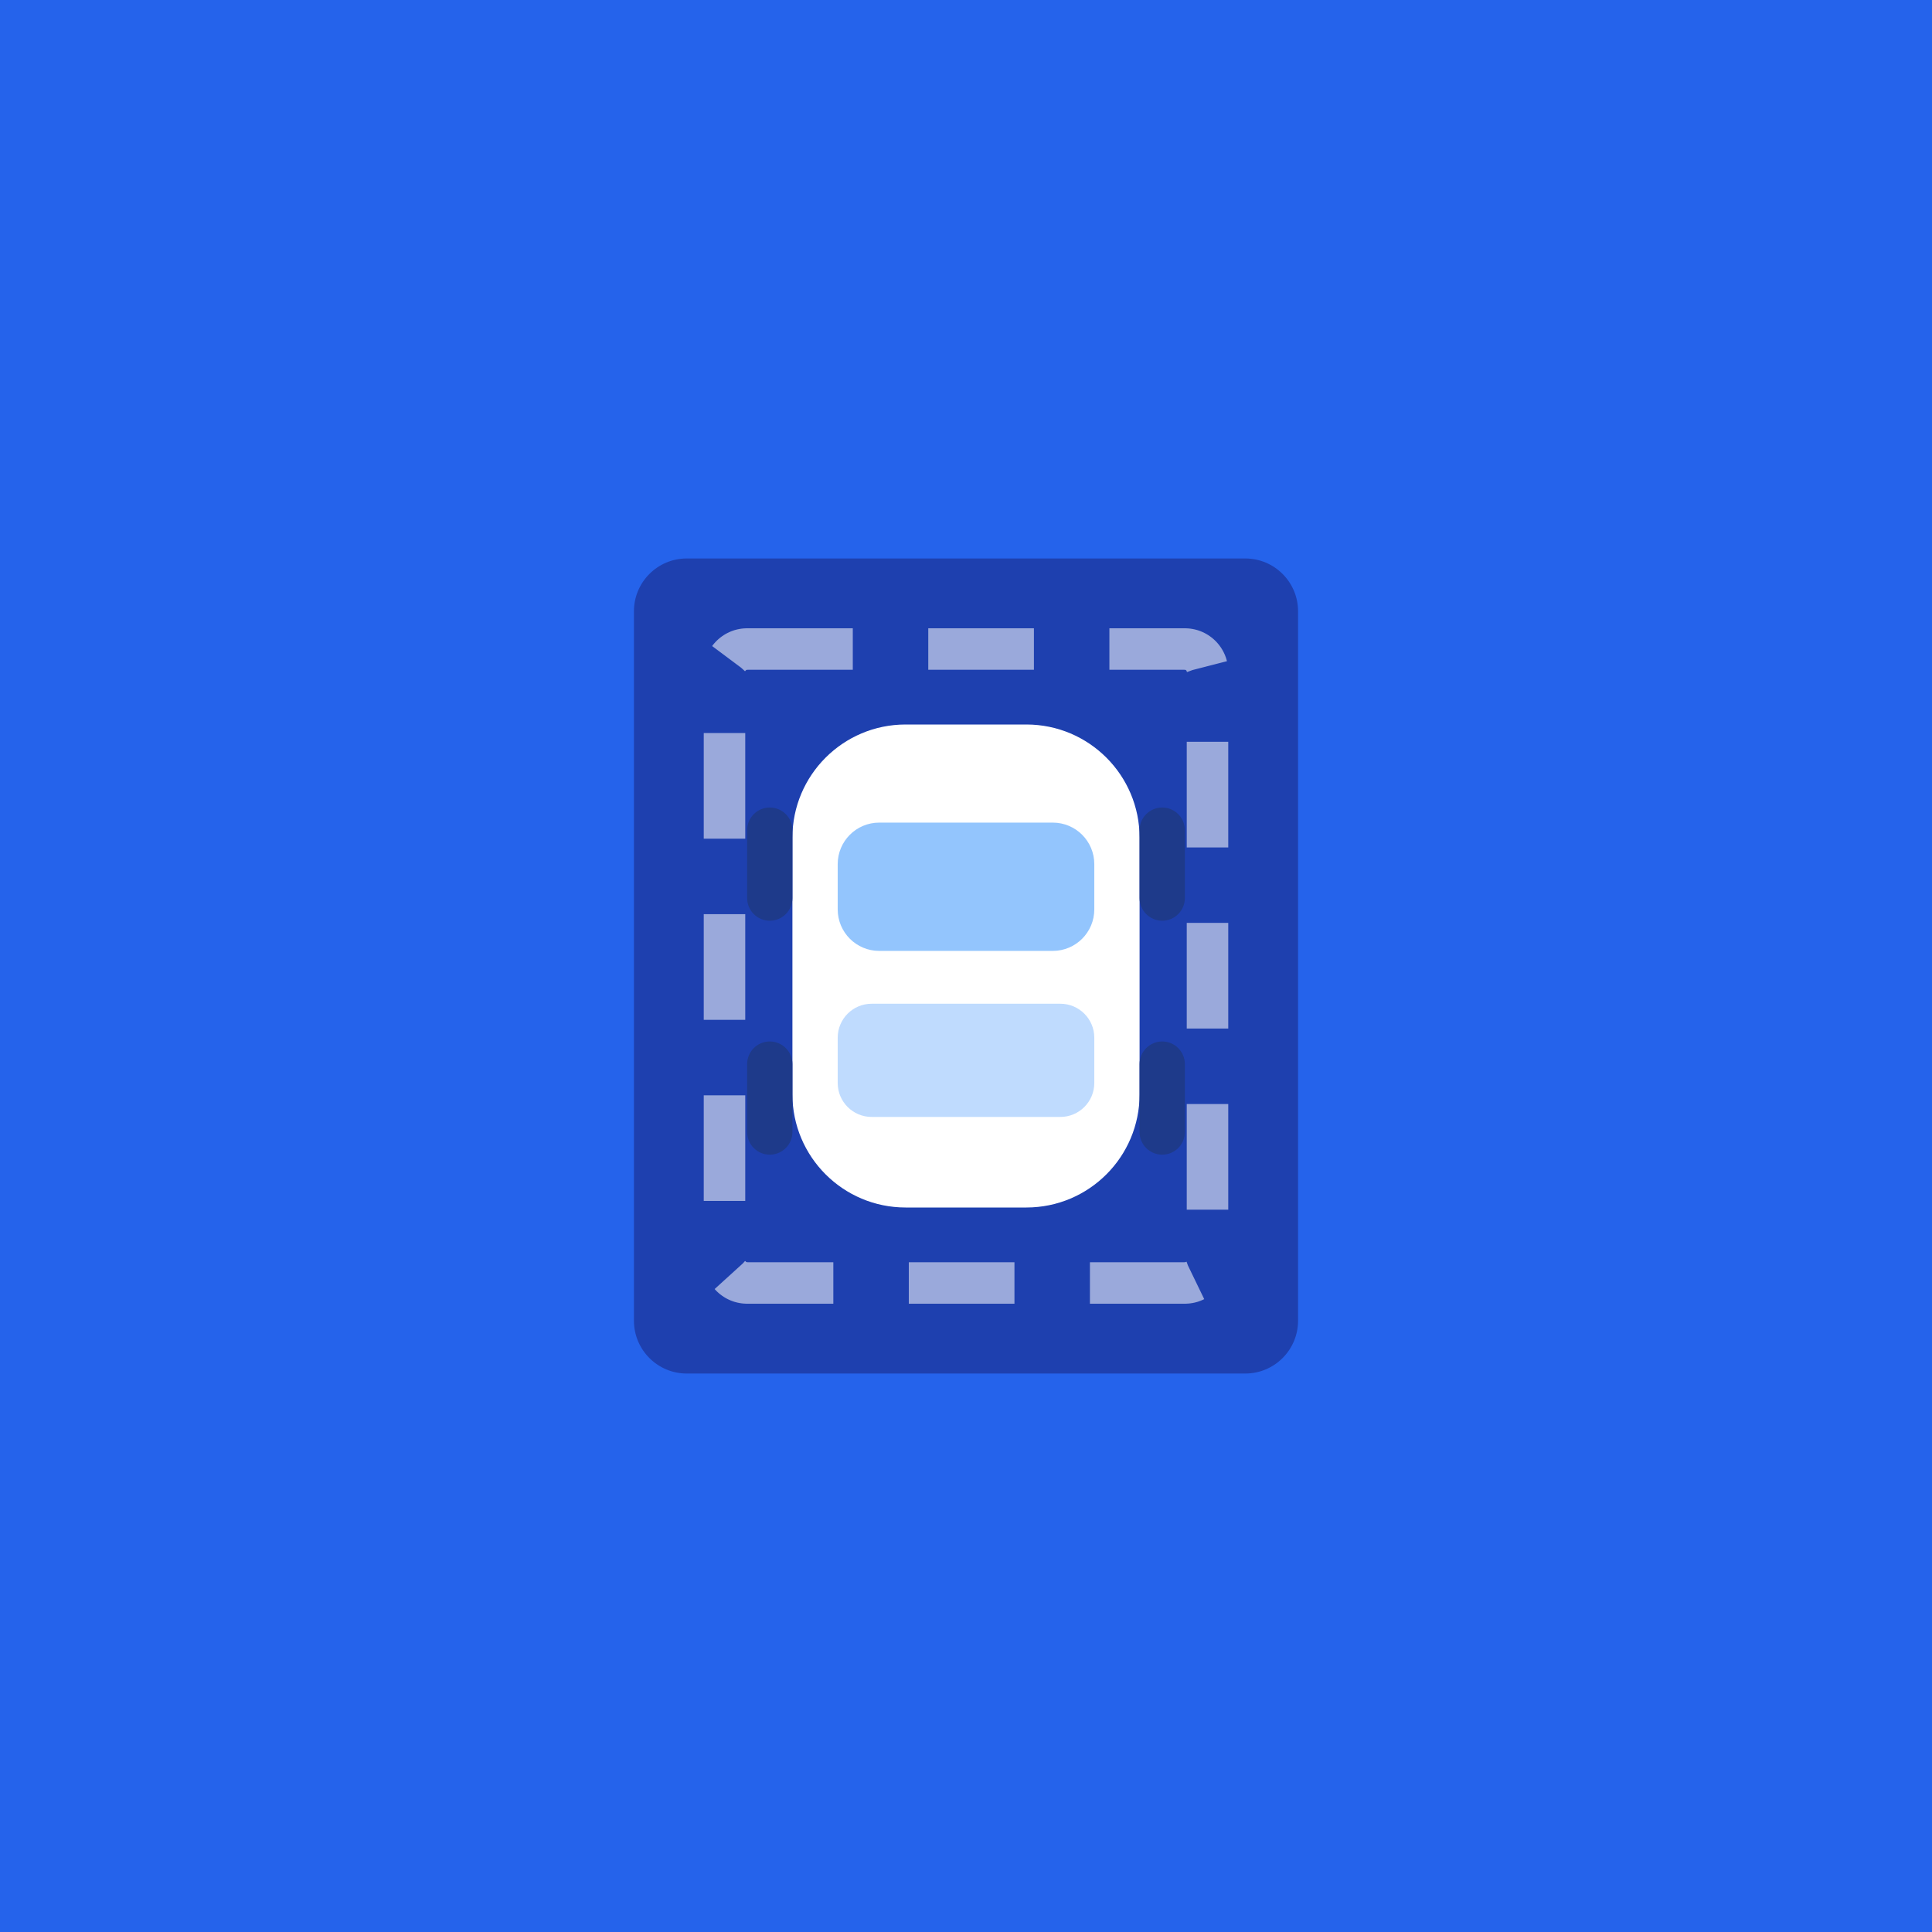
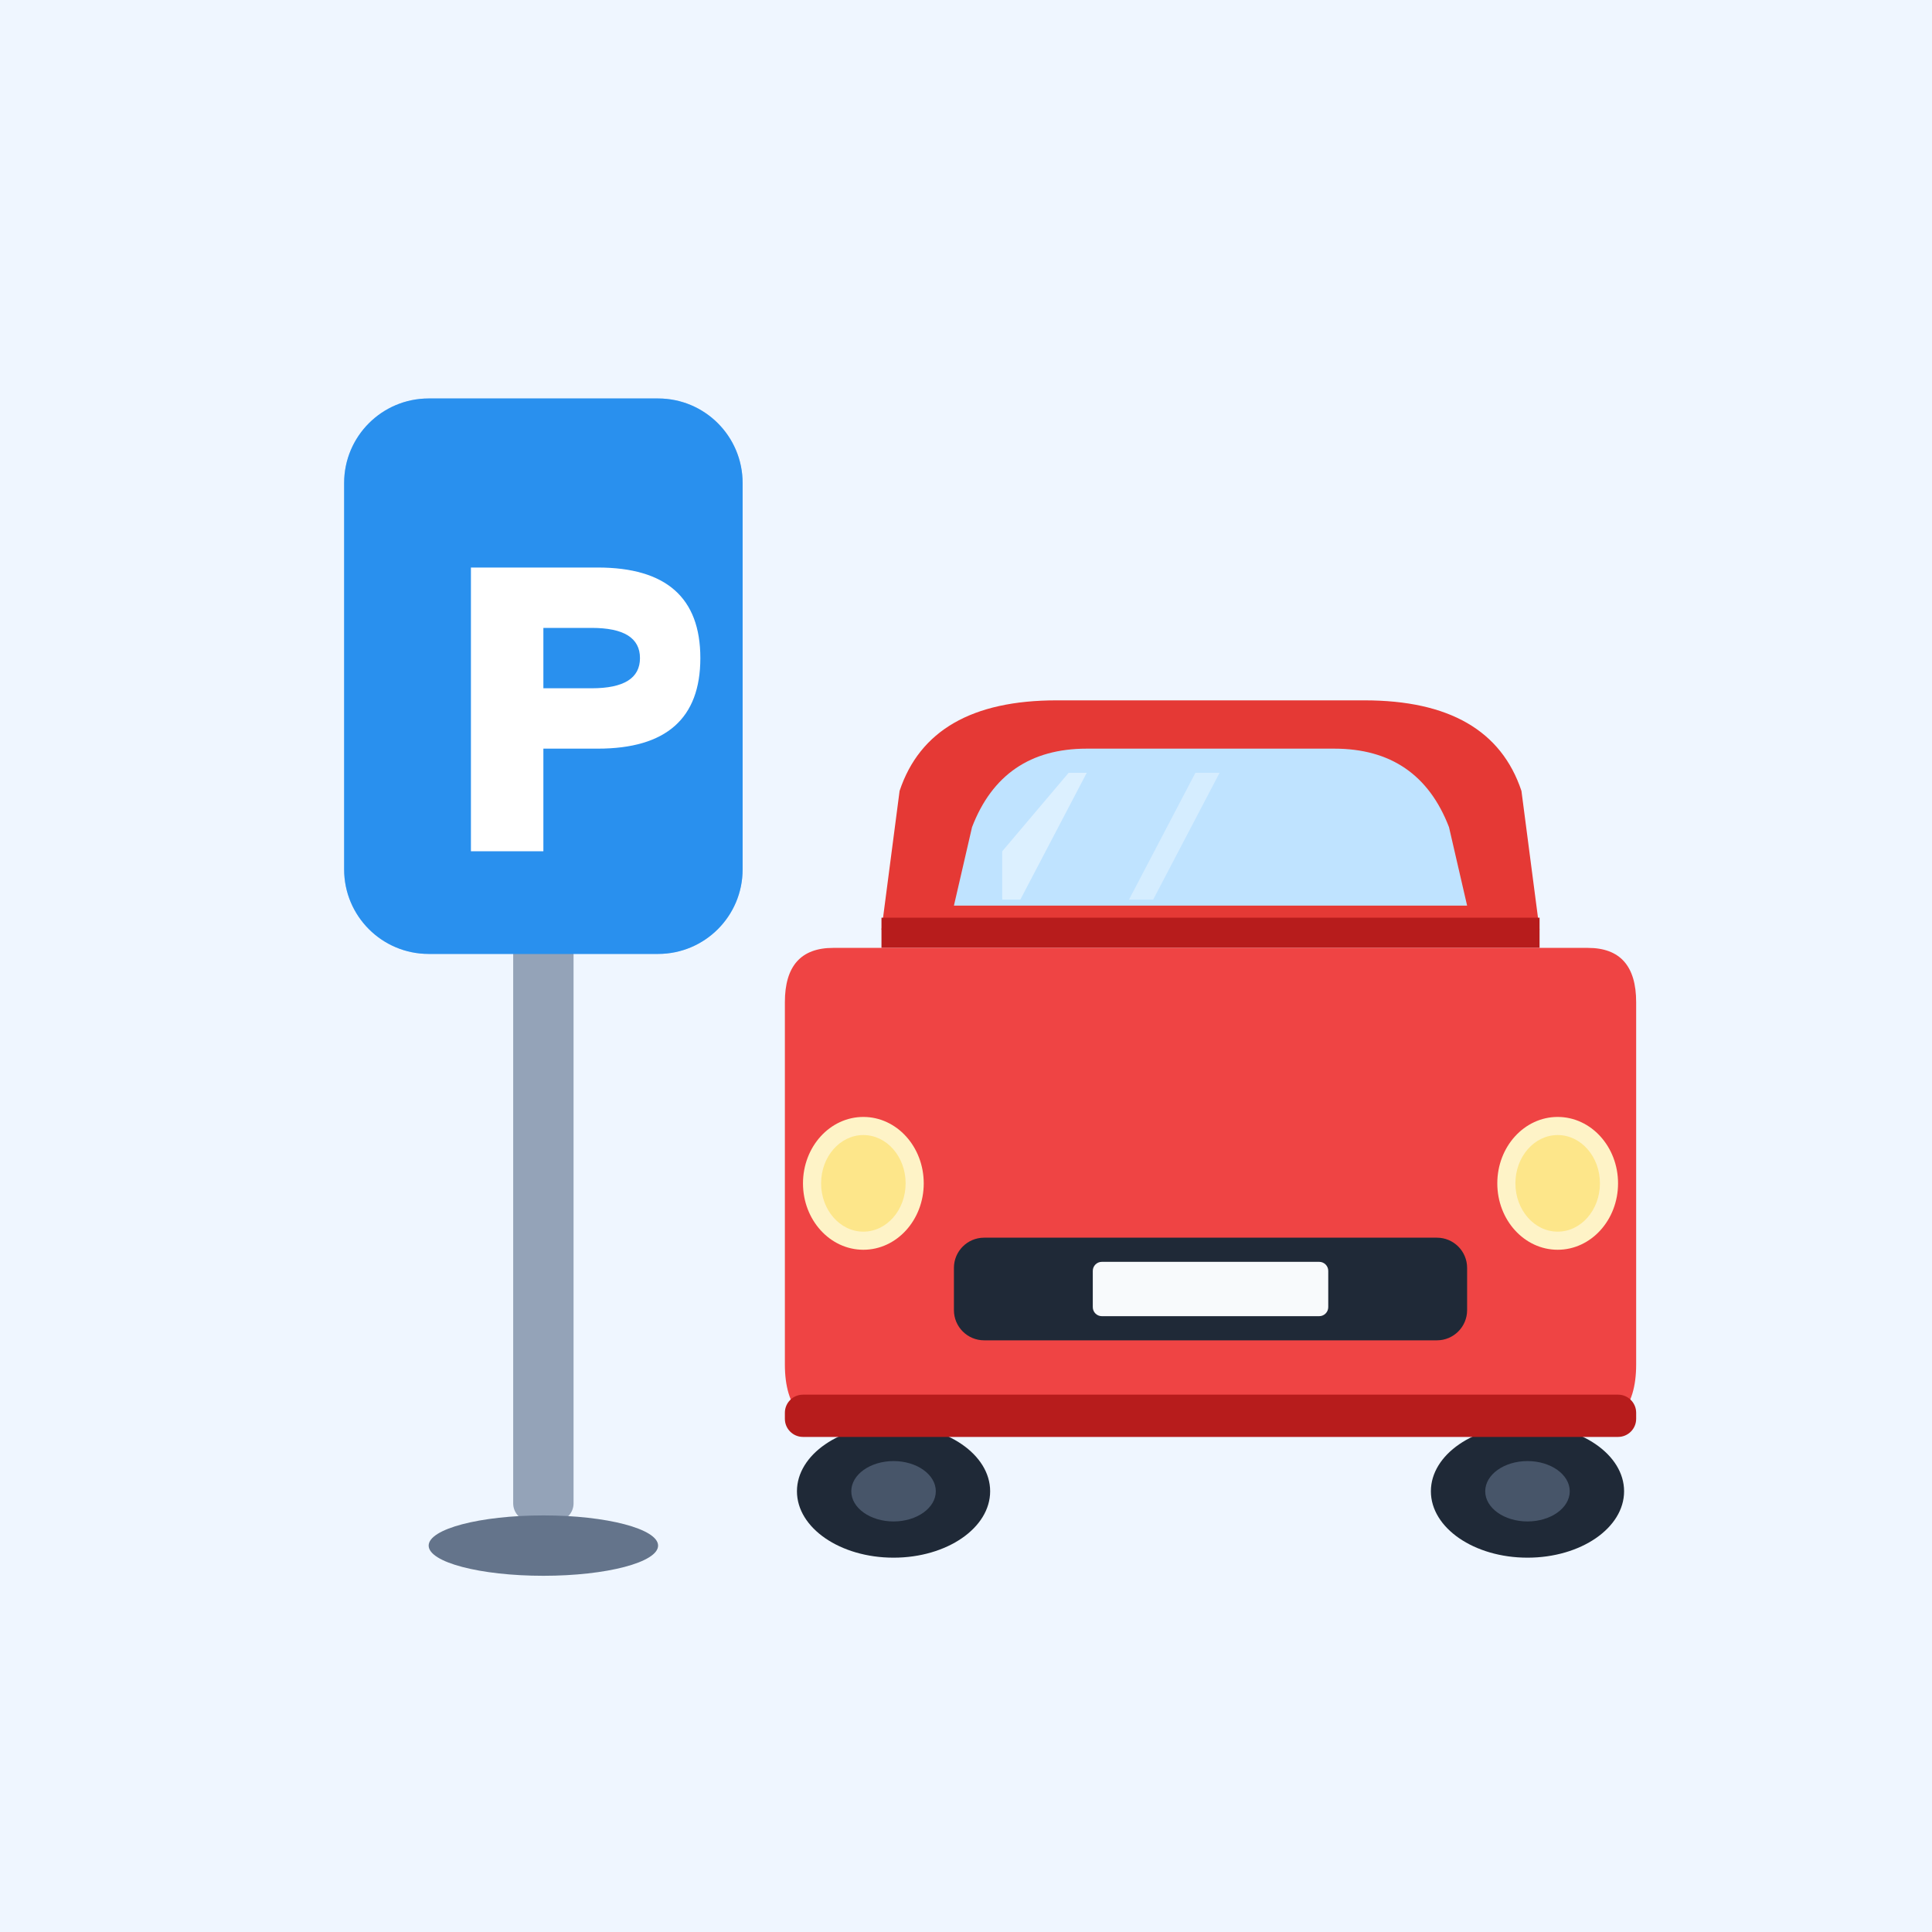
<svg xmlns="http://www.w3.org/2000/svg" viewBox="0 0 512 512" role="img" aria-label="Parking">
-   <rect width="512" height="512" fill="#2563eb" />
-   <rect x="168" y="148" width="176" height="216" rx="14" fill="#1e40af" />
-   <rect x="192" y="172" width="128" height="168" rx="6" fill="none" stroke="#ffffff" stroke-width="11" stroke-dasharray="28 20" opacity="0.55" />
-   <rect x="210" y="192" width="92" height="128" rx="30" fill="#ffffff" />
-   <rect x="222" y="218" width="68" height="34" rx="11" fill="#93c5fd" />
-   <rect x="222" y="266" width="68" height="30" rx="9" fill="#bfdbfe" />
-   <rect x="198" y="214" width="12" height="30" rx="6" fill="#1e3a8a" />
-   <rect x="302" y="214" width="12" height="30" rx="6" fill="#1e3a8a" />
-   <rect x="198" y="276" width="12" height="30" rx="6" fill="#1e3a8a" />
-   <rect x="302" y="276" width="12" height="30" rx="6" fill="#1e3a8a" />
+   <rect width="512" height="512" fill="#eff6ff" />
+   <g transform="translate(51.2 51.2) scale(0.8)">
+     <rect x="106" y="240" width="20" height="200" rx="6" fill="#94a3b8" />
+     <ellipse cx="116" cy="448" rx="38" ry="10" fill="#64748b" />
+     <rect x="50" y="68" width="132" height="184" rx="28" fill="#1e88e5" />
+     <rect x="50" y="68" width="132" height="184" rx="28" fill="#3b9eff" opacity="0.35" />
+     <path d="M 92 110 L 92 218 L 116 218 L 116 184 L 134 184 Q 168 184 168 154 Q 168 124 134 124 L 92 124 Z M 116 144 L 132 144 Q 148 144 148 154 Q 148 164 132 164 L 116 164 Z" fill="#ffffff" />
+     <ellipse cx="232" cy="430" rx="32" ry="22" fill="#1f2937" />
+     <ellipse cx="232" cy="430" rx="14" ry="10" fill="#475569" />
+     <ellipse cx="442" cy="430" rx="32" ry="22" fill="#1f2937" />
+     <ellipse cx="442" cy="430" rx="14" ry="10" fill="#475569" />
+     <path d="M 234 198 Q 244 168 286 168 L 388 168 Q 430 168 440 198 L 446 244 L 228 244 Z" fill="#e53935" />
+     <path d="M 258 210 Q 268 184 296 184 L 378 184 Q 406 184 416 210 L 422 236 L 252 236 Z" fill="#bfe3ff" />
+     <path d="M 268 218 L 290 192 L 296 192 L 274 234 L 268 234 Z" fill="#ffffff" opacity="0.45" />
+     <path d="M 310 234 L 332 192 L 340 192 L 318 234 Z" fill="#ffffff" opacity="0.35" />
+     <rect x="228" y="240" width="218" height="10" fill="#b71c1c" />
+     <path d="M 212 250 L 462 250 Q 478 250 478 268 L 478 388 Q 478 410 458 410 L 216 410 Q 196 410 196 388 L 196 268 Q 196 250 212 250 Z" fill="#ef4444" />
+     <rect x="196" y="398" width="282" height="14" rx="6" fill="#b71c1c" />
+     <ellipse cx="222" cy="328" rx="20" ry="22" fill="#fef3c7" />
+     <ellipse cx="222" cy="328" rx="14" ry="16" fill="#fde68a" />
+     <ellipse cx="452" cy="328" rx="20" ry="22" fill="#fef3c7" />
+     <ellipse cx="452" cy="328" rx="14" ry="16" fill="#fde68a" />
+     <rect x="252" y="346" width="170" height="34" rx="10" fill="#1f2937" />
+     <rect x="298" y="354" width="78" height="18" rx="3" fill="#f8fafc" />
+   </g>
</svg>
